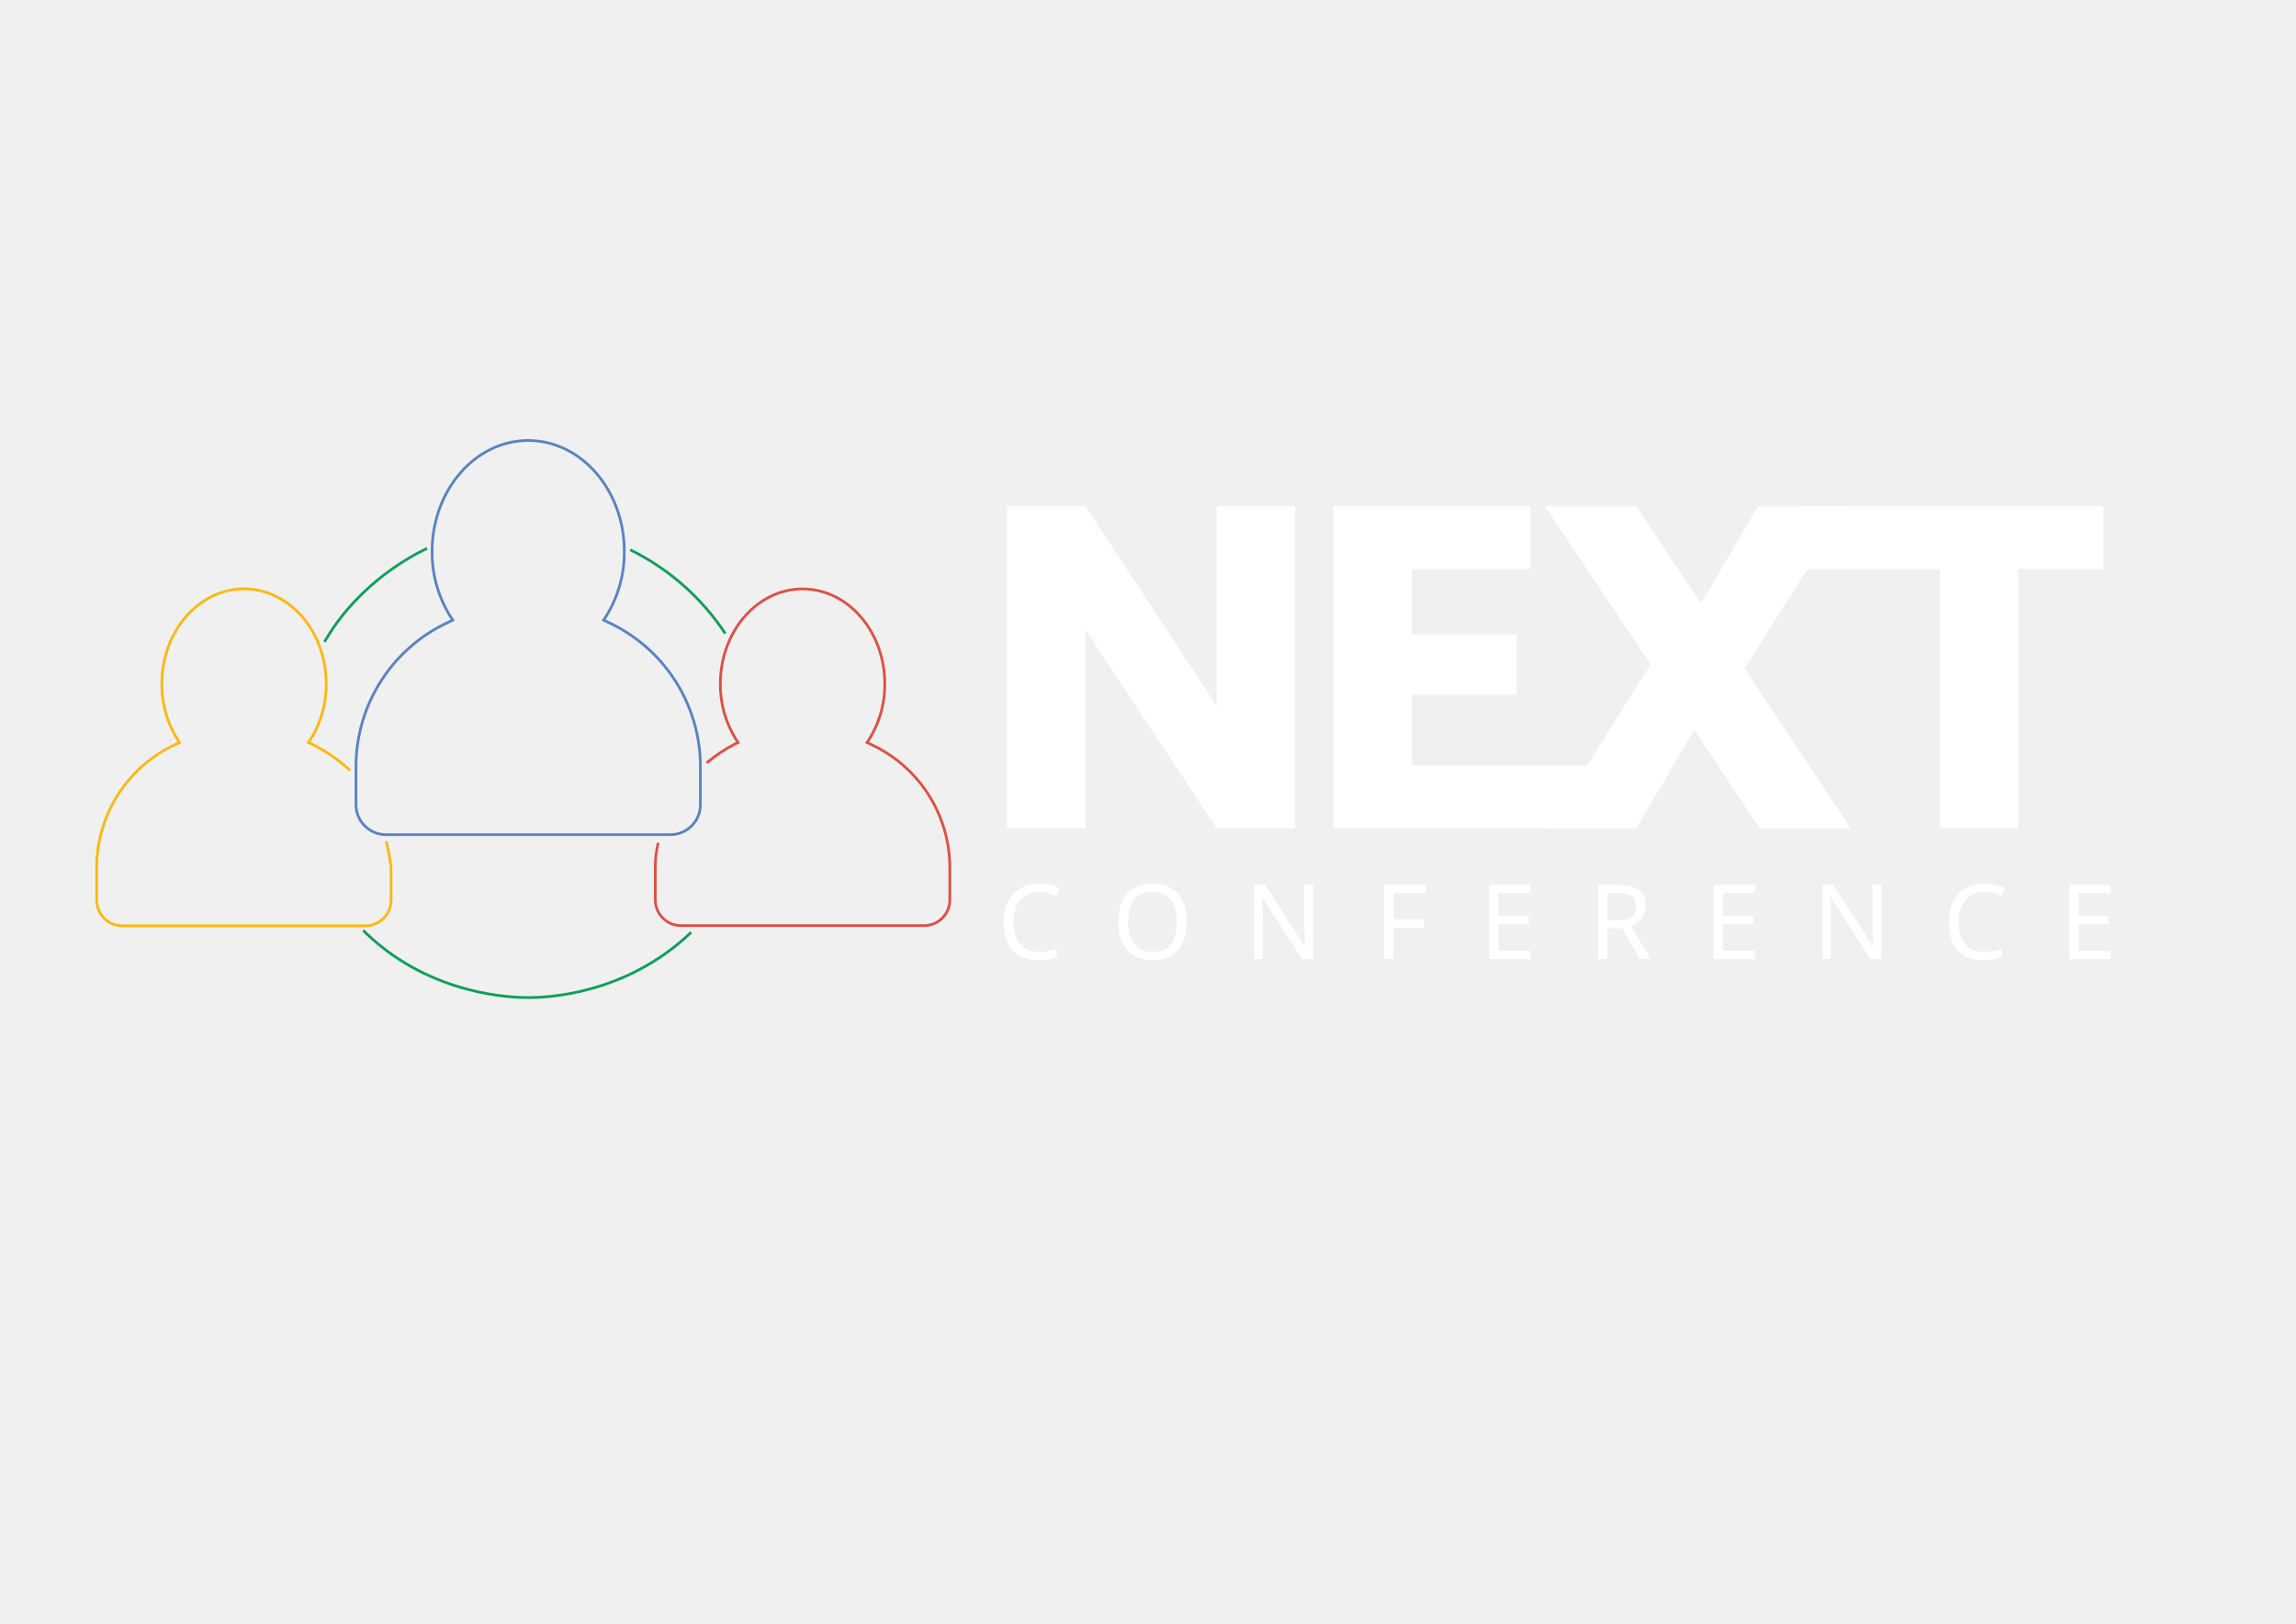
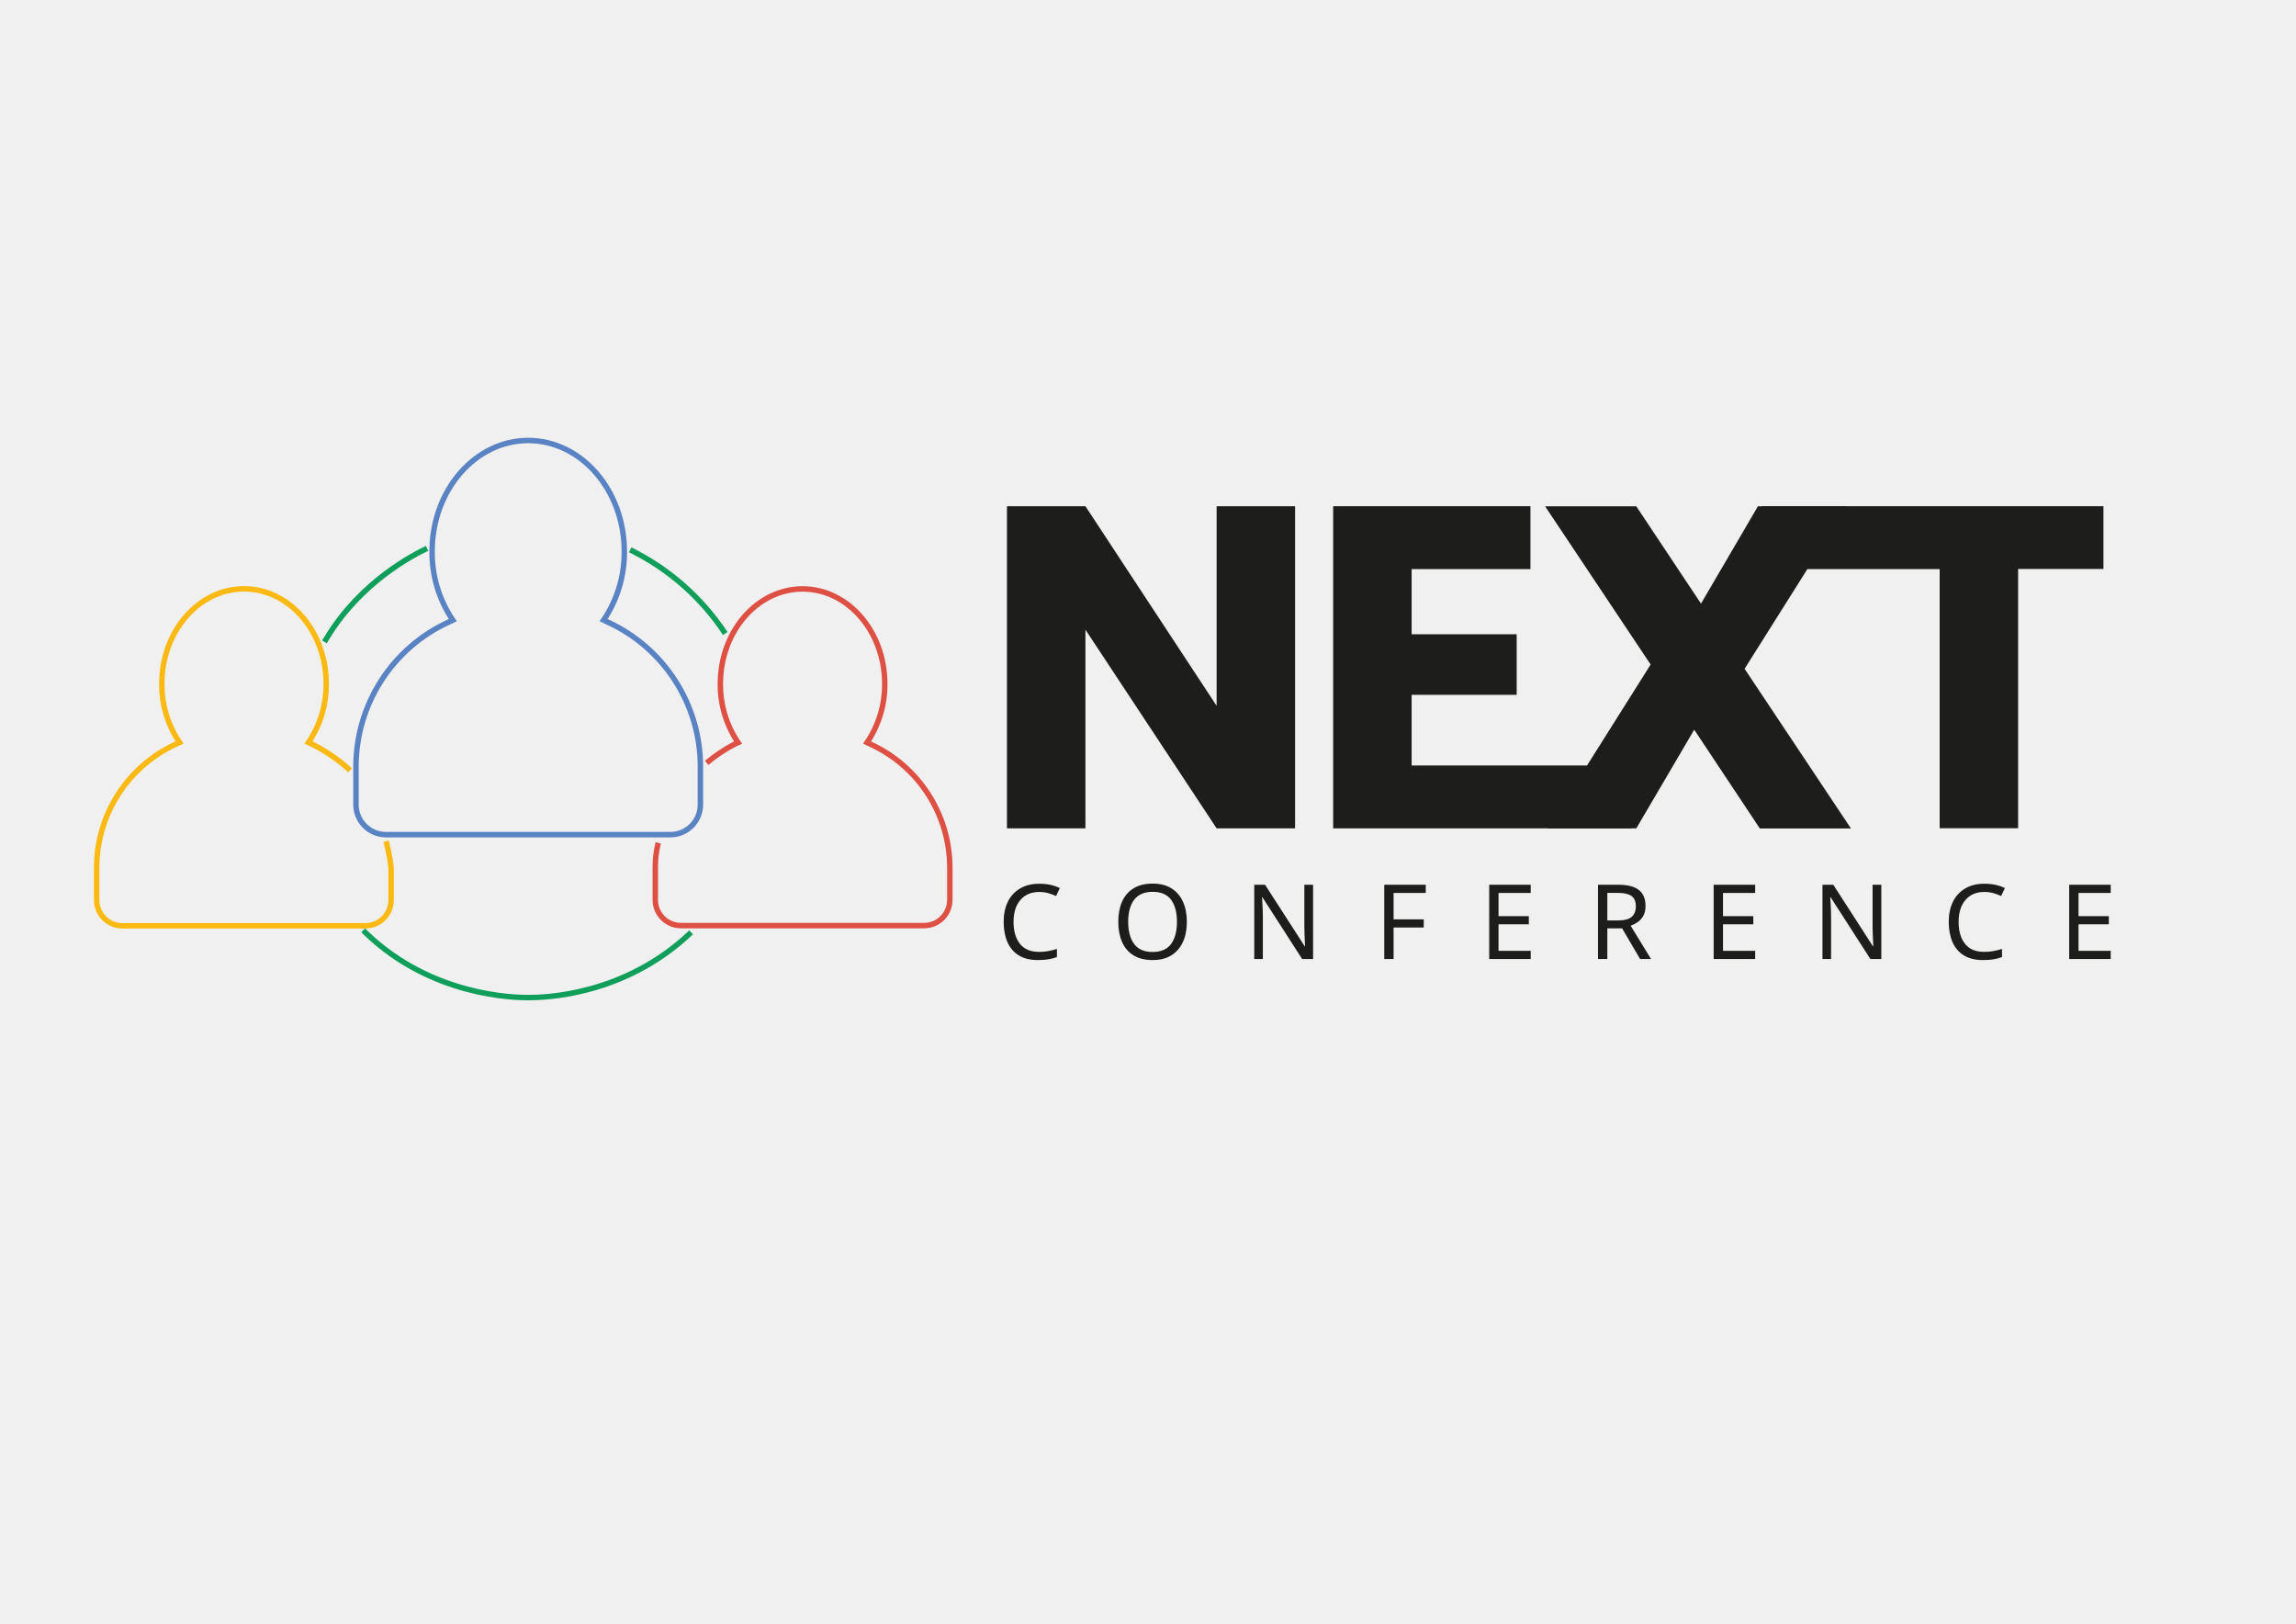
<svg xmlns="http://www.w3.org/2000/svg" id="Layer_1" data-name="Layer 1" viewBox="0 0 841.89 595.28">
  <defs>
-     <style>.cls-1,.cls-3,.cls-4,.cls-5{fill:none;stroke-miterlimit:10;}.cls-1{stroke:#0f9f5b;}.cls-2,.cls-6{fill:#fff;}.cls-3{stroke:#de5044;}.cls-4{stroke:#fbb911;}.cls-5{stroke:#5a83c3;}.cls-6{font-size:38.14px;font-family:Poppins-Light, Poppins;font-weight:300;letter-spacing:0.49em;}</style>
+     <style>.cls-1,.cls-3,.cls-4,.cls-5{fill:none;stroke-miterlimit:10;stroke-width:2px;}.cls-1{stroke:#0f9f5b;}.cls-2,.cls-6{fill:#1d1d1b;}.cls-3{stroke:#de5044;}.cls-4{stroke:#fbb911;}.cls-5{stroke:#5a83c3;}.cls-6{font-size:38.14px;font-family:Poppins-Light, Poppins;font-weight:300;letter-spacing:0.49em;}</style>
  </defs>
  <path class="cls-1" d="M253.43,341.81c-24.47,23.32-53.89,23.92-59.75,23.92-5.07,0-35.15-.48-59.14-23.31l-1.37-1.34" />
  <path class="cls-1" d="M231.06,201.56a88.52,88.52,0,0,1,34.87,30.7" />
  <path class="cls-1" d="M118.94,235.32l1-1.6c12.45-20.52,31.67-30.3,36.66-32.69" />
  <path class="cls-2" d="M474.88,185.59v118.1H446.11L398,230.85v72.84H369.23V185.59H398l48.11,73.18V185.59Z" />
-   <path class="cls-2" d="M561.18,208.64H517.61v23.89h38.52v22.2H517.61v25.91h81.57v23.05H488.84V185.59h72.34Z" />
-   <path class="cls-2" d="M621.23,267.52,600,303.69H567.4l37.85-60.06-38.69-58H600l23.72,35.67,20.86-35.67h32.63l-37.51,59.55,39,58.55H645.29Z" />
-   <path class="cls-2" d="M659.94,185.59H771.29v23H740v95.05H711.23V208.64H659.94Z" />
+   <path class="cls-2" d="M561.18,208.64H517.61v23.89h38.52v22.2H517.61v25.91h80.57v23.05H488.84V185.59h72.34Z" />
+   <path class="cls-2" d="M621.23,267.52,600,303.69H567.4l37.85-60.06-38.69-58H600l23.72,35.67,20.86-35.67h32.63l-37.51,59.56,39,58.54H645.29Z" />
+   <path class="cls-2" d="M645.94,185.59H771.29v23H740v95.05H711.23V208.64H645.94Z" />
  <path class="cls-3" d="M241.36,309a35.89,35.89,0,0,0-1.08,8.93v12a9.42,9.42,0,0,0,9.41,9.41h89.18a9.42,9.42,0,0,0,9.41-9.41V318a49.86,49.86,0,0,0-29.1-45.17l-1.25-.61a37.83,37.83,0,0,0,6.49-21.55c0-19.17-13.52-34.76-30.14-34.76s-30.14,15.59-30.14,34.76a37.89,37.89,0,0,0,6.49,21.56c-.66.29-1.09.51-1.28.61a54.75,54.75,0,0,0-10.23,6.85" />
  <path class="cls-4" d="M128.38,282.43a59.19,59.19,0,0,0-14-9.63l-1.26-.61a37.83,37.83,0,0,0,6.49-21.55c0-19.17-13.52-34.76-30.14-34.76s-30.13,15.59-30.13,34.76a37.88,37.88,0,0,0,6.48,21.56c-.65.29-1.09.51-1.28.61A49.88,49.88,0,0,0,35.44,318v12a9.42,9.42,0,0,0,9.41,9.41H134a9.42,9.42,0,0,0,9.4-9.41V318a71.71,71.71,0,0,0-1.84-9.6" />
  <path class="cls-5" d="M222.8,228.05l-1.46-.71a44.36,44.36,0,0,0,7.58-25.2c0-22.42-15.81-40.65-35.24-40.65s-35.24,18.23-35.24,40.65a44.29,44.29,0,0,0,7.58,25.2c-.76.35-1.27.61-1.49.72a58.32,58.32,0,0,0-34,52.81V295a11,11,0,0,0,11,11H245.82a11,11,0,0,0,11-11V280.87A58.3,58.3,0,0,0,222.8,228.05Z" />
  <text class="cls-6" transform="translate(365.69 351.6)">CONFERENCE</text>
</svg>
